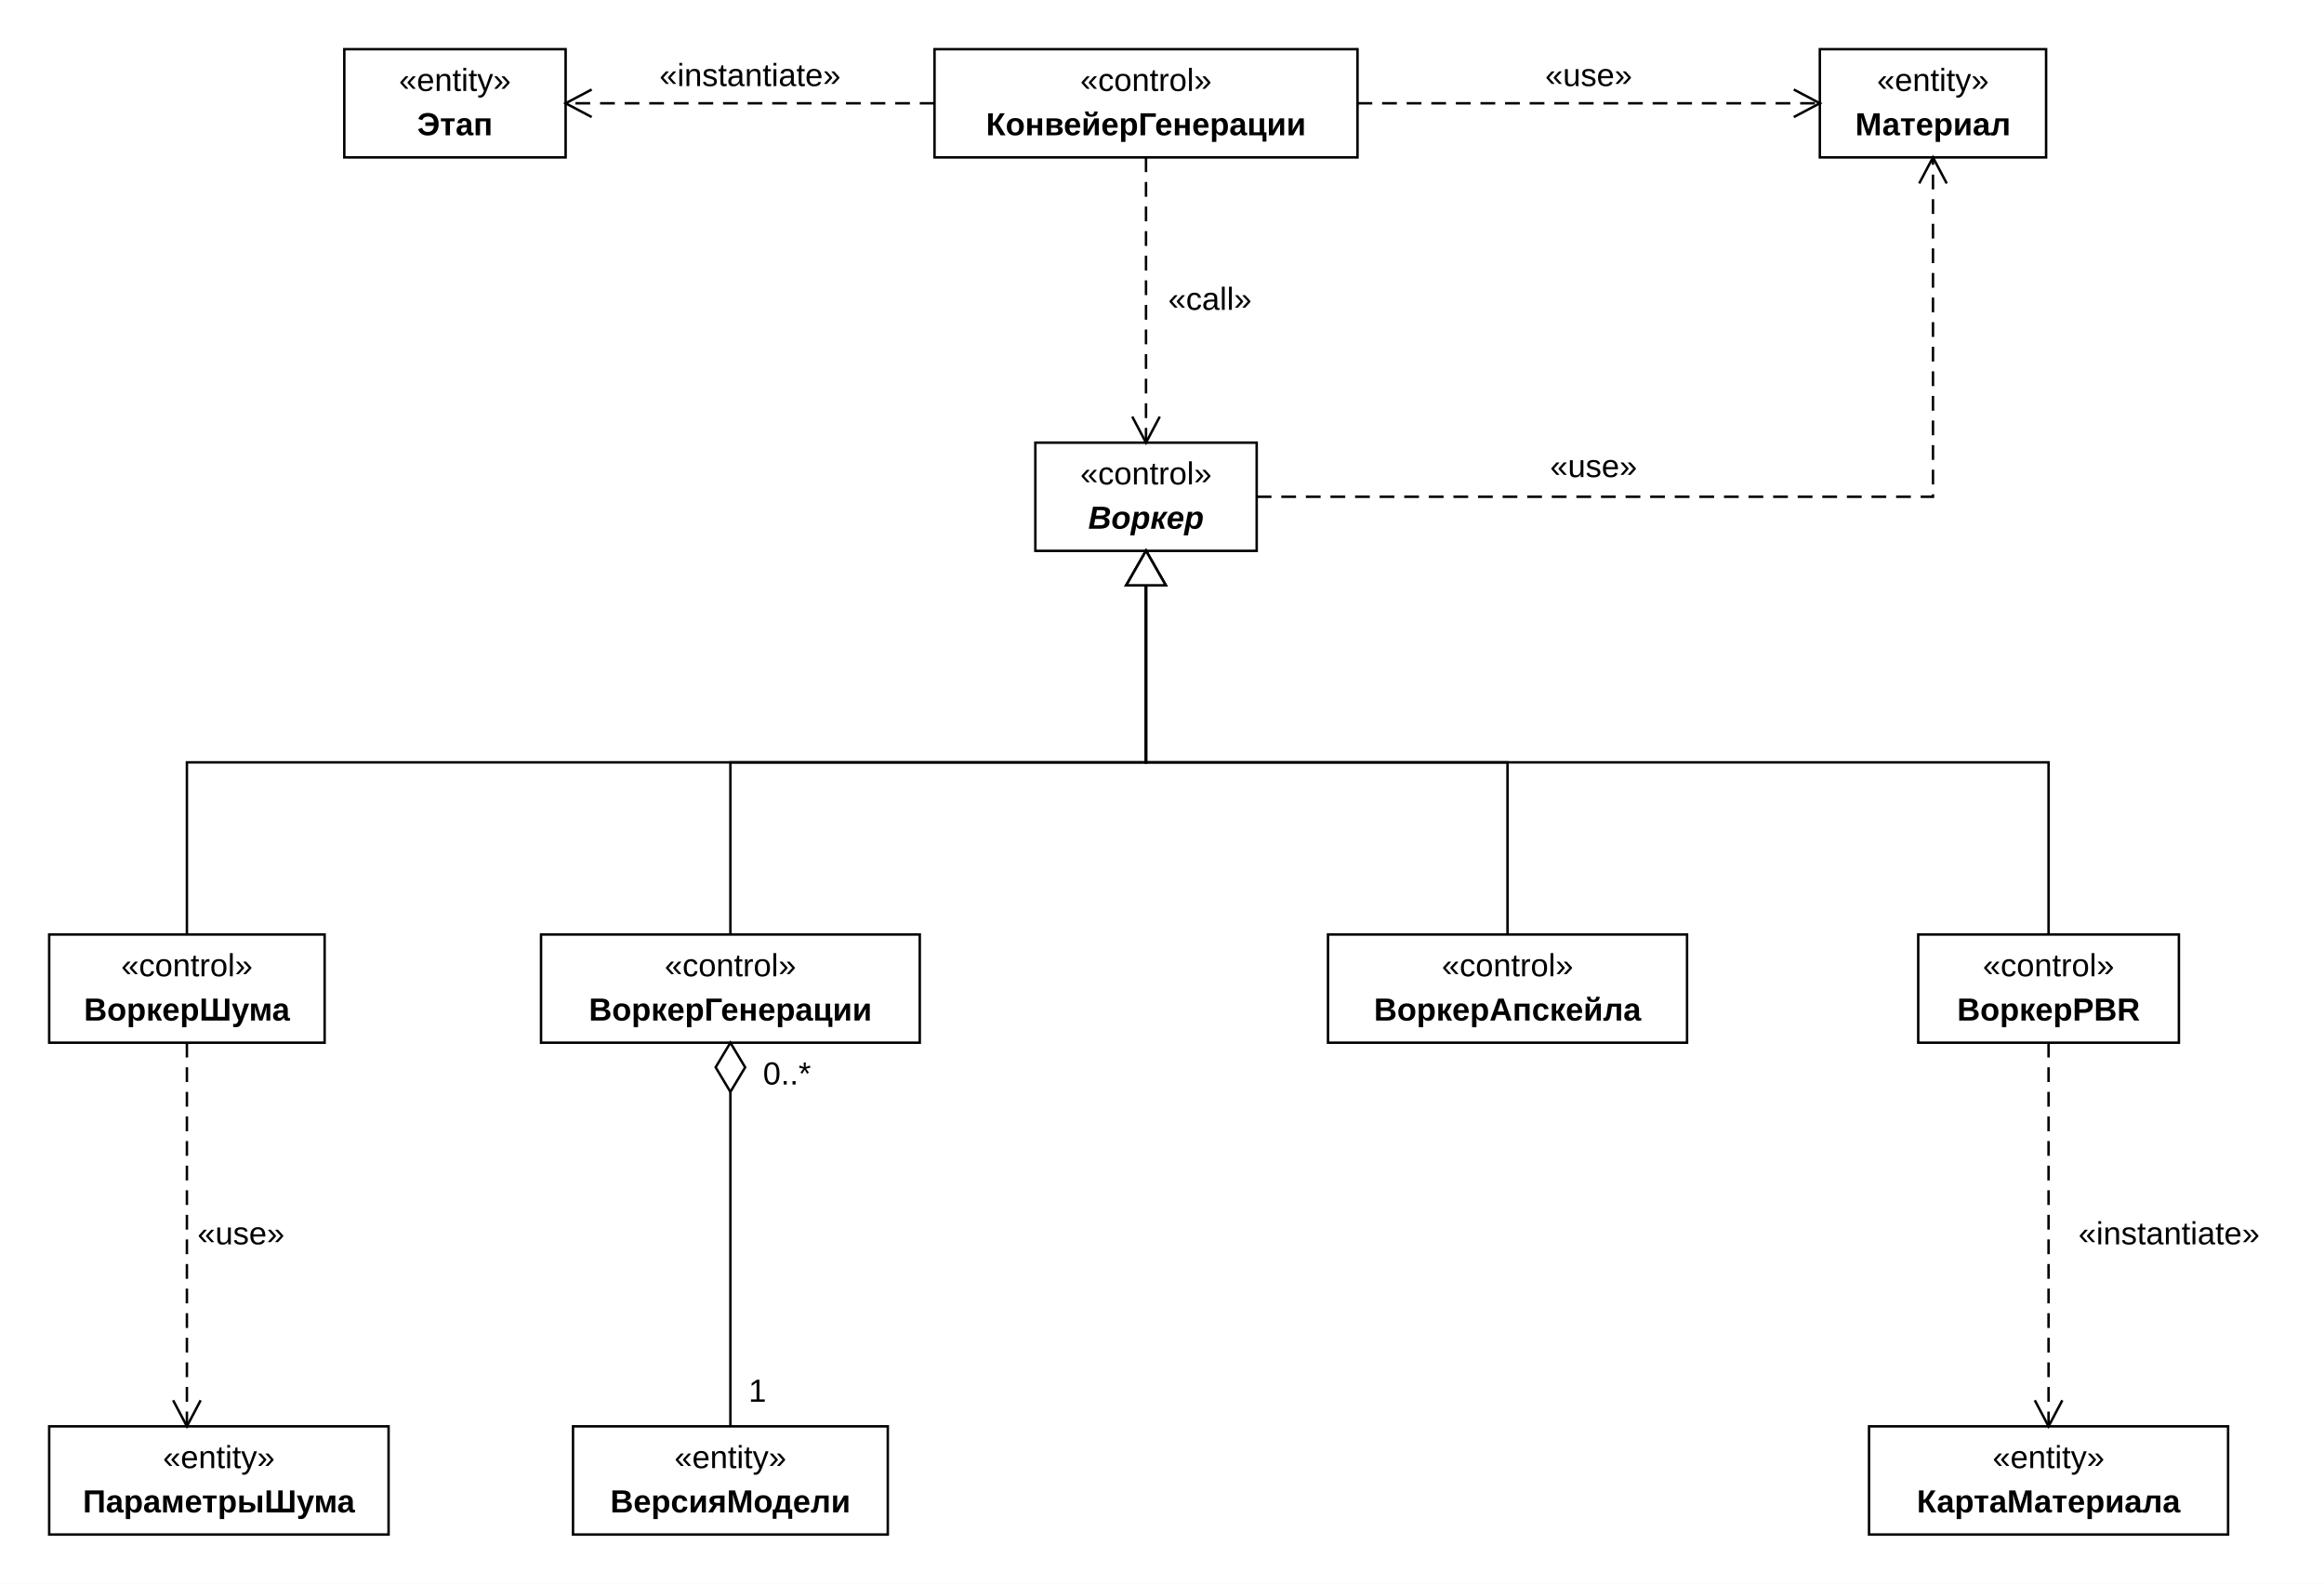
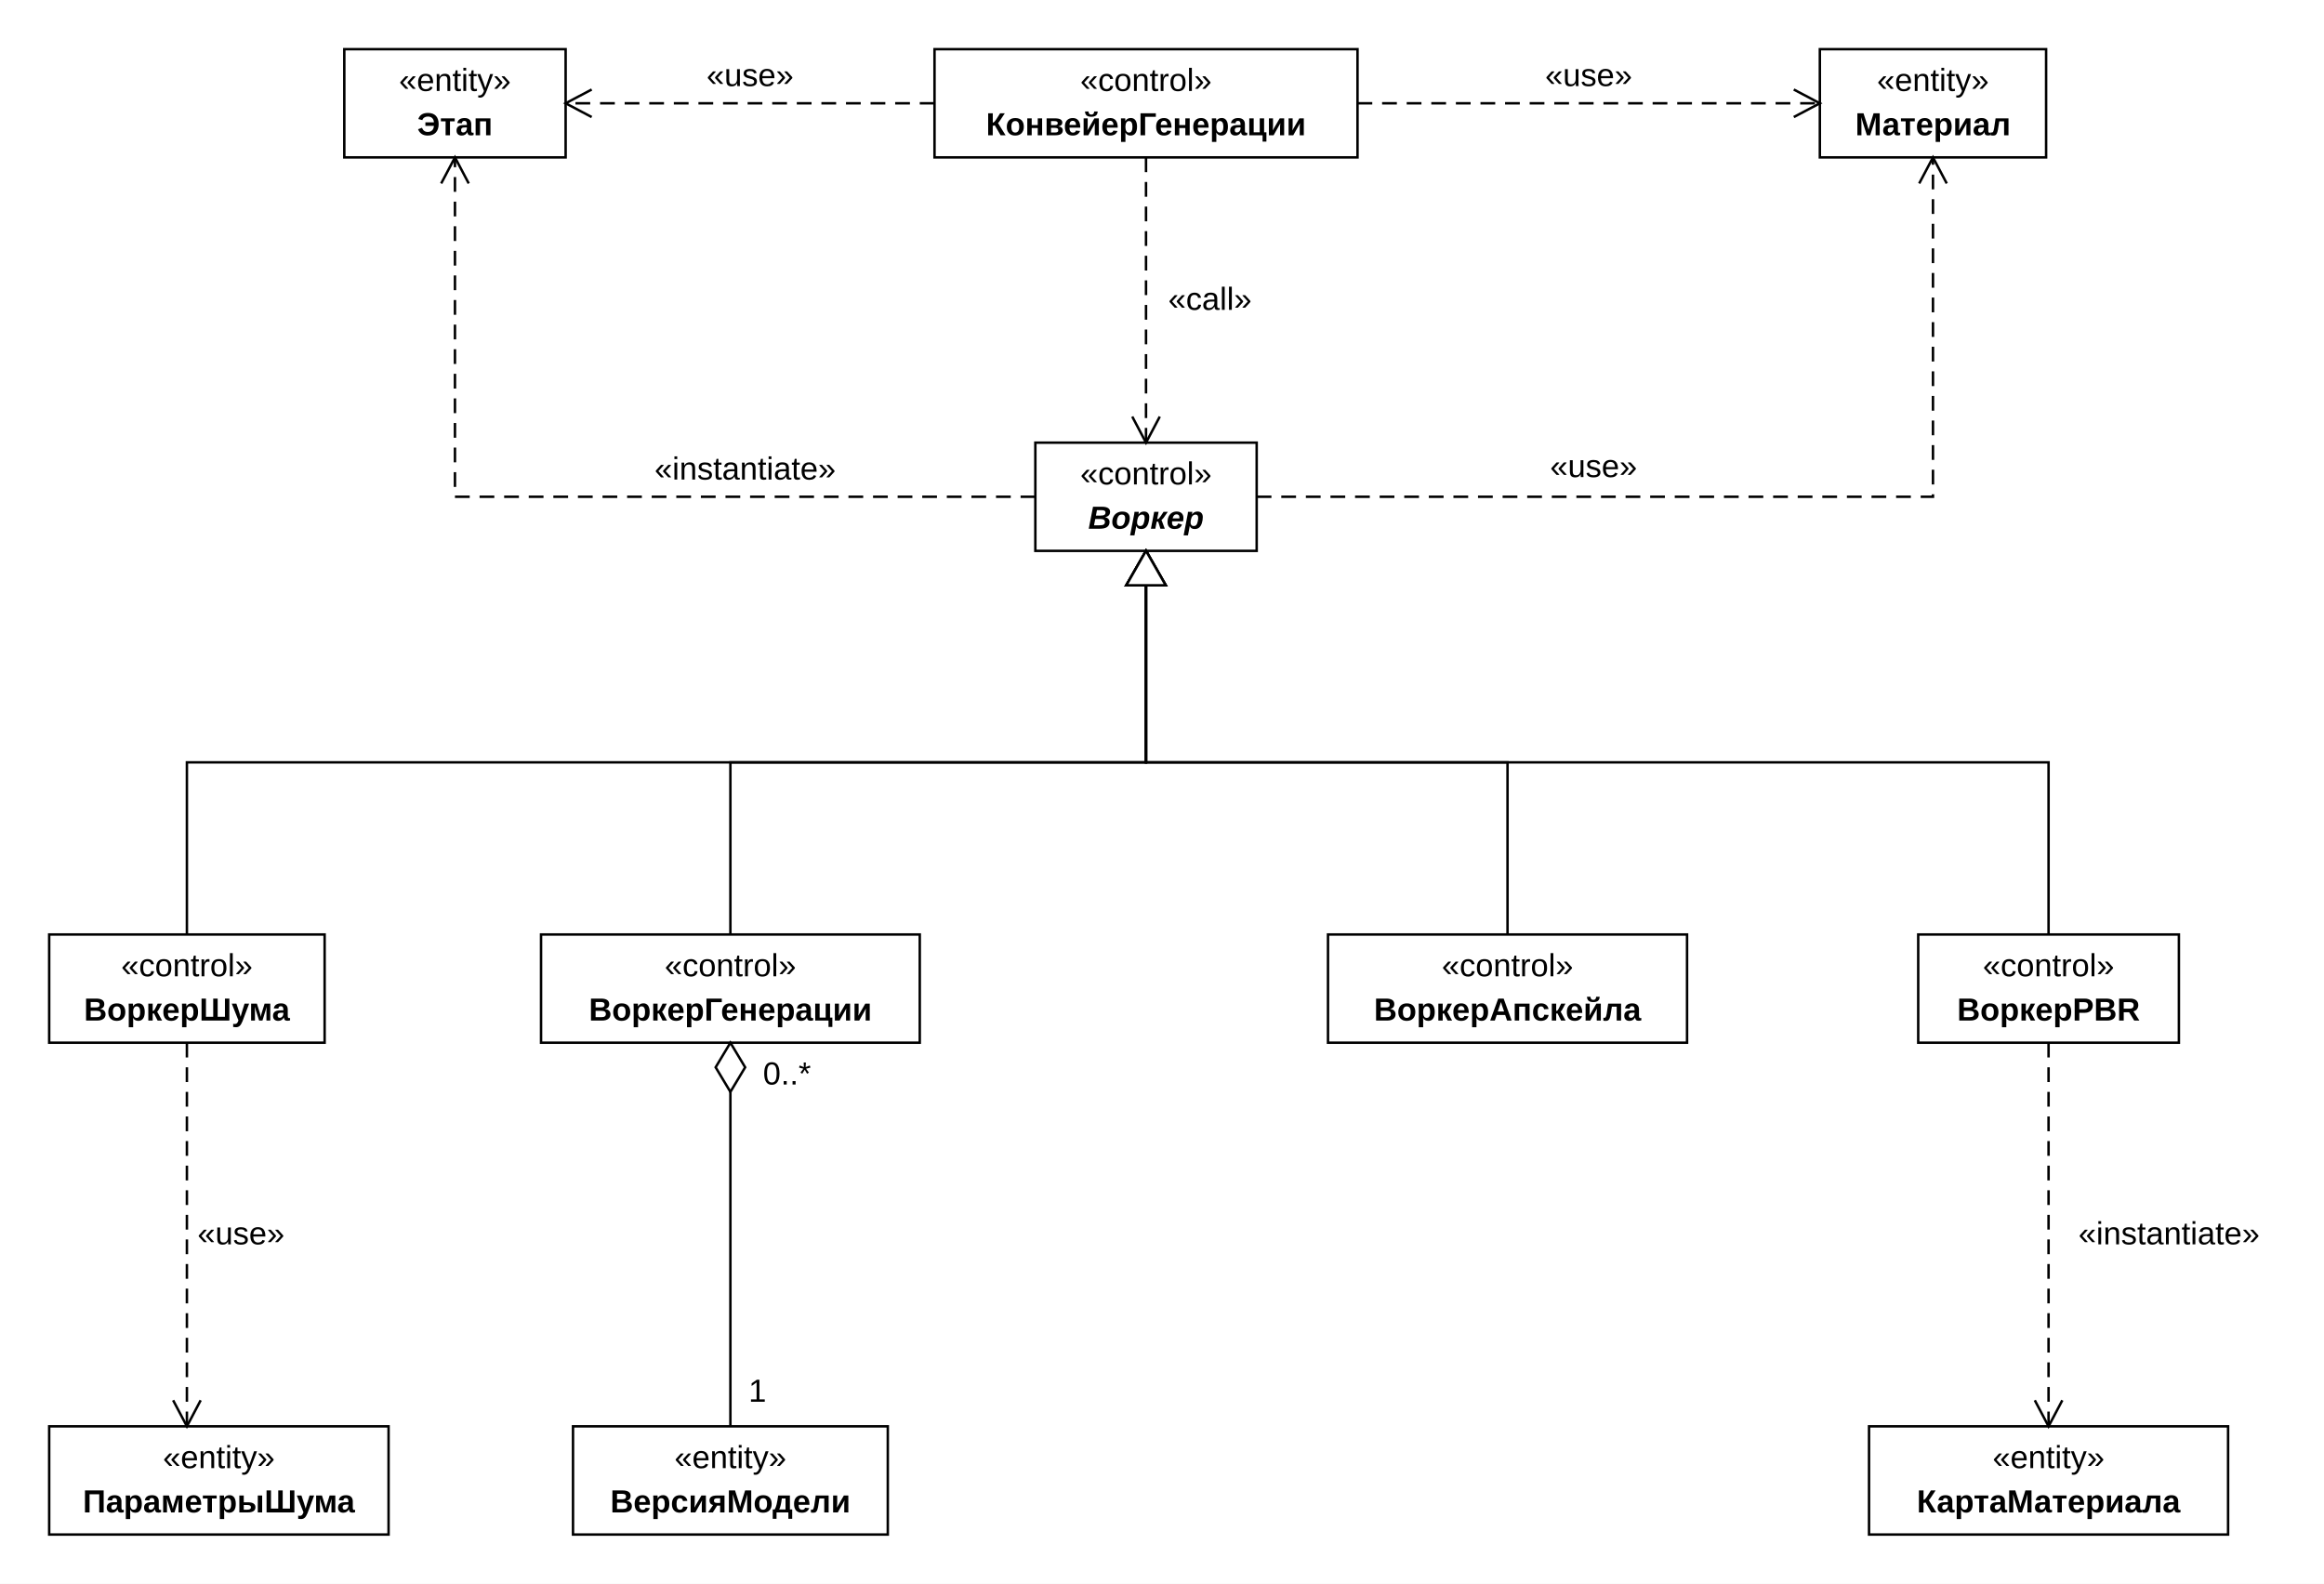
<svg xmlns="http://www.w3.org/2000/svg" width="945" height="644" viewBox="20 20 945 644">
  <rect x="20" y="20" width="945" height="644" fill="#fff" />
  <rect x="160" y="40" width="90" height="44" fill="#fff" stroke="#000" />
  <text x="205.0" y="57.0" font-family="Arial, Helvetica, sans-serif" font-size="13" text-anchor="middle" font-weight="normal" font-style="normal" fill="#000">«entity»</text>
  <text x="205.0" y="75.0" font-family="Arial, Helvetica, sans-serif" font-size="13" text-anchor="middle" font-weight="bold" font-style="normal" fill="#000">Этап</text>
  <rect x="400" y="40" width="172" height="44" fill="#fff" stroke="#000" />
  <text x="486.0" y="57.0" font-family="Arial, Helvetica, sans-serif" font-size="13" text-anchor="middle" font-weight="normal" font-style="normal" fill="#000">«control»</text>
  <text x="486.0" y="75.0" font-family="Arial, Helvetica, sans-serif" font-size="13" text-anchor="middle" font-weight="bold" font-style="normal" fill="#000">КонвейерГенерации</text>
  <rect x="760" y="40" width="92" height="44" fill="#fff" stroke="#000" />
  <text x="806.0" y="57.0" font-family="Arial, Helvetica, sans-serif" font-size="13" text-anchor="middle" font-weight="normal" font-style="normal" fill="#000">«entity»</text>
  <text x="806.0" y="75.0" font-family="Arial, Helvetica, sans-serif" font-size="13" text-anchor="middle" font-weight="bold" font-style="normal" fill="#000">Материал</text>
  <rect x="441" y="200" width="90" height="44" fill="#fff" stroke="#000" />
  <text x="486.0" y="217.0" font-family="Arial, Helvetica, sans-serif" font-size="13" text-anchor="middle" font-weight="normal" font-style="normal" fill="#000">«control»</text>
  <text x="486.0" y="235.0" font-family="Arial, Helvetica, sans-serif" font-size="13" text-anchor="middle" font-weight="bold" font-style="italic" fill="#000">Воркер</text>
  <rect x="40" y="400" width="112" height="44" fill="#fff" stroke="#000" />
  <text x="96.0" y="417.0" font-family="Arial, Helvetica, sans-serif" font-size="13" text-anchor="middle" font-weight="normal" font-style="normal" fill="#000">«control»</text>
  <text x="96.0" y="435.0" font-family="Arial, Helvetica, sans-serif" font-size="13" text-anchor="middle" font-weight="bold" font-style="normal" fill="#000">ВоркерШума</text>
  <rect x="240" y="400" width="154" height="44" fill="#fff" stroke="#000" />
  <text x="317.0" y="417.0" font-family="Arial, Helvetica, sans-serif" font-size="13" text-anchor="middle" font-weight="normal" font-style="normal" fill="#000">«control»</text>
  <text x="317.0" y="435.0" font-family="Arial, Helvetica, sans-serif" font-size="13" text-anchor="middle" font-weight="bold" font-style="normal" fill="#000">ВоркерГенерации</text>
  <rect x="560" y="400" width="146" height="44" fill="#fff" stroke="#000" />
  <text x="633.0" y="417.0" font-family="Arial, Helvetica, sans-serif" font-size="13" text-anchor="middle" font-weight="normal" font-style="normal" fill="#000">«control»</text>
  <text x="633.0" y="435.0" font-family="Arial, Helvetica, sans-serif" font-size="13" text-anchor="middle" font-weight="bold" font-style="normal" fill="#000">ВоркерАпскейла</text>
  <rect x="800" y="400" width="106" height="44" fill="#fff" stroke="#000" />
  <text x="853.0" y="417.0" font-family="Arial, Helvetica, sans-serif" font-size="13" text-anchor="middle" font-weight="normal" font-style="normal" fill="#000">«control»</text>
  <text x="853.0" y="435.0" font-family="Arial, Helvetica, sans-serif" font-size="13" text-anchor="middle" font-weight="bold" font-style="normal" fill="#000">ВоркерPBR</text>
  <rect x="40" y="600" width="138" height="44" fill="#fff" stroke="#000" />
  <text x="109.0" y="617.0" font-family="Arial, Helvetica, sans-serif" font-size="13" text-anchor="middle" font-weight="normal" font-style="normal" fill="#000">«entity»</text>
  <text x="109.0" y="635.0" font-family="Arial, Helvetica, sans-serif" font-size="13" text-anchor="middle" font-weight="bold" font-style="normal" fill="#000">ПараметрыШума</text>
  <rect x="253" y="600" width="128" height="44" fill="#fff" stroke="#000" />
  <text x="317.0" y="617.0" font-family="Arial, Helvetica, sans-serif" font-size="13" text-anchor="middle" font-weight="normal" font-style="normal" fill="#000">«entity»</text>
  <text x="317.0" y="635.0" font-family="Arial, Helvetica, sans-serif" font-size="13" text-anchor="middle" font-weight="bold" font-style="normal" fill="#000">ВерсияМодели</text>
  <rect x="780" y="600" width="146" height="44" fill="#fff" stroke="#000" />
  <text x="853.0" y="617.0" font-family="Arial, Helvetica, sans-serif" font-size="13" text-anchor="middle" font-weight="normal" font-style="normal" fill="#000">«entity»</text>
  <text x="853.0" y="635.0" font-family="Arial, Helvetica, sans-serif" font-size="13" text-anchor="middle" font-weight="bold" font-style="normal" fill="#000">КартаМатериала</text>
  <path d="M400.0,62.0 L250.0,62.0" fill="none" stroke="#000" stroke-dasharray="6 4" />
  <path d="M260.6,56.4 L250.0,62.0 L260.6,67.6" fill="none" stroke="#000" />
  <path d="M572.0,62.0 L760.0,62.0" fill="none" stroke="#000" stroke-dasharray="6 4" />
  <path d="M749.4,67.6 L760.0,62.0 L749.4,56.4" fill="none" stroke="#000" />
  <path d="M486.0,84.0 L486.0,200.0" fill="none" stroke="#000" stroke-dasharray="6 4" />
  <path d="M480.4,189.4 L486.0,200.0 L491.6,189.4" fill="none" stroke="#000" />
  <path d="M531.0,222.0 L806.0,222.0 L806.0,84.0" fill="none" stroke="#000" stroke-dasharray="6 4" />
  <path d="M811.6,94.6 L806.0,84.0 L800.4,94.6" fill="none" stroke="#000" />
+   <path d="M441.0,222.0 L205.0,222.0 L205.0,84.0" fill="none" stroke="#000" stroke-dasharray="6 4" />
+   <path d="M210.6,94.6 L205.0,84.0 L199.4,94.6" fill="none" stroke="#000" />
  <path d="M96.0,444.0 L96.0,600.0" fill="none" stroke="#000" stroke-dasharray="6 4" />
  <path d="M90.4,589.4 L96.0,600.0 L101.6,589.4" fill="none" stroke="#000" />
  <path d="M317.0,444.0 L317.0,600.0" fill="none" stroke="#000" />
  <polygon points="317.0,444.0 323.0,454.0 317.0,464.0 311.0,454.0" fill="#fff" stroke="#000" />
  <path d="M853.0,444.0 L853.0,600.0" fill="none" stroke="#000" stroke-dasharray="6 4" />
  <path d="M847.4,589.4 L853.0,600.0 L858.6,589.4" fill="none" stroke="#000" />
  <path d="M96.0,400.0 L96.0,330.0 L486.0,330.0 L486.0,244.0" fill="none" stroke="#000" />
  <polygon points="486.0,244.0 494.0,258.0 478.0,258.0" fill="#fff" stroke="#000" />
  <path d="M317.0,400.0 L317.0,330.0 L486.0,330.0 L486.0,244.0" fill="none" stroke="#000" />
  <polygon points="486.0,244.0 494.0,258.0 478.0,258.0" fill="#fff" stroke="#000" />
  <path d="M633.0,400.0 L633.0,330.0 L486.0,330.0 L486.0,244.0" fill="none" stroke="#000" />
  <polygon points="486.0,244.0 494.0,258.0 478.0,258.0" fill="#fff" stroke="#000" />
  <path d="M853.0,400.0 L853.0,330.0 L486.0,330.0 L486.0,244.0" fill="none" stroke="#000" />
  <polygon points="486.0,244.0 494.0,258.0 478.0,258.0" fill="#fff" stroke="#000" />
-   <rect x="281.7" y="43.0" width="86.6" height="16" fill="#fff" fill-opacity="0.85" />
-   <text x="325.0" y="55.0" font-family="Arial, Helvetica, sans-serif" font-size="13" text-anchor="middle" font-weight="normal" font-style="normal" fill="#000">«instantiate»</text>
+   <rect x="308.1" y="43.0" width="33.8" height="16" fill="#fff" fill-opacity="0.85" />
+   <text x="325.0" y="55.0" font-family="Arial, Helvetica, sans-serif" font-size="13" text-anchor="middle" font-weight="normal" font-style="normal" fill="#000">«use»</text>
  <rect x="649.1" y="43.0" width="33.8" height="16" fill="#fff" fill-opacity="0.85" />
  <text x="666.0" y="55.0" font-family="Arial, Helvetica, sans-serif" font-size="13" text-anchor="middle" font-weight="normal" font-style="normal" fill="#000">«use»</text>
  <rect x="491.8" y="134.0" width="40.4" height="16" fill="#fff" fill-opacity="0.85" />
  <text x="512.0" y="146.0" font-family="Arial, Helvetica, sans-serif" font-size="13" text-anchor="middle" font-weight="normal" font-style="normal" fill="#000">«call»</text>
  <rect x="651.1" y="202.0" width="33.8" height="16" fill="#fff" fill-opacity="0.85" />
  <text x="668.0" y="214.0" font-family="Arial, Helvetica, sans-serif" font-size="13" text-anchor="middle" font-weight="normal" font-style="normal" fill="#000">«use»</text>
+   <rect x="279.7" y="203.0" width="86.6" height="16" fill="#fff" fill-opacity="0.85" />
+   <text x="323.0" y="215.0" font-family="Arial, Helvetica, sans-serif" font-size="13" text-anchor="middle" font-weight="normal" font-style="normal" fill="#000">«instantiate»</text>
  <rect x="101.1" y="514.0" width="33.8" height="16" fill="#fff" fill-opacity="0.85" />
  <text x="118.0" y="526.0" font-family="Arial, Helvetica, sans-serif" font-size="13" text-anchor="middle" font-weight="normal" font-style="normal" fill="#000">«use»</text>
  <rect x="325.9" y="449.0" width="28.3" height="16" fill="#fff" fill-opacity="0.85" />
  <text x="340.0" y="461.0" font-family="Arial, Helvetica, sans-serif" font-size="13" text-anchor="middle" font-weight="normal" font-style="normal" fill="#000">0..*</text>
  <rect x="321.4" y="578.0" width="13.2" height="16" fill="#fff" fill-opacity="0.85" />
  <text x="328.0" y="590.0" font-family="Arial, Helvetica, sans-serif" font-size="13" text-anchor="middle" font-weight="normal" font-style="normal" fill="#000">1</text>
  <rect x="858.7" y="514.0" width="86.6" height="16" fill="#fff" fill-opacity="0.85" />
  <text x="902.0" y="526.0" font-family="Arial, Helvetica, sans-serif" font-size="13" text-anchor="middle" font-weight="normal" font-style="normal" fill="#000">«instantiate»</text>
</svg>
